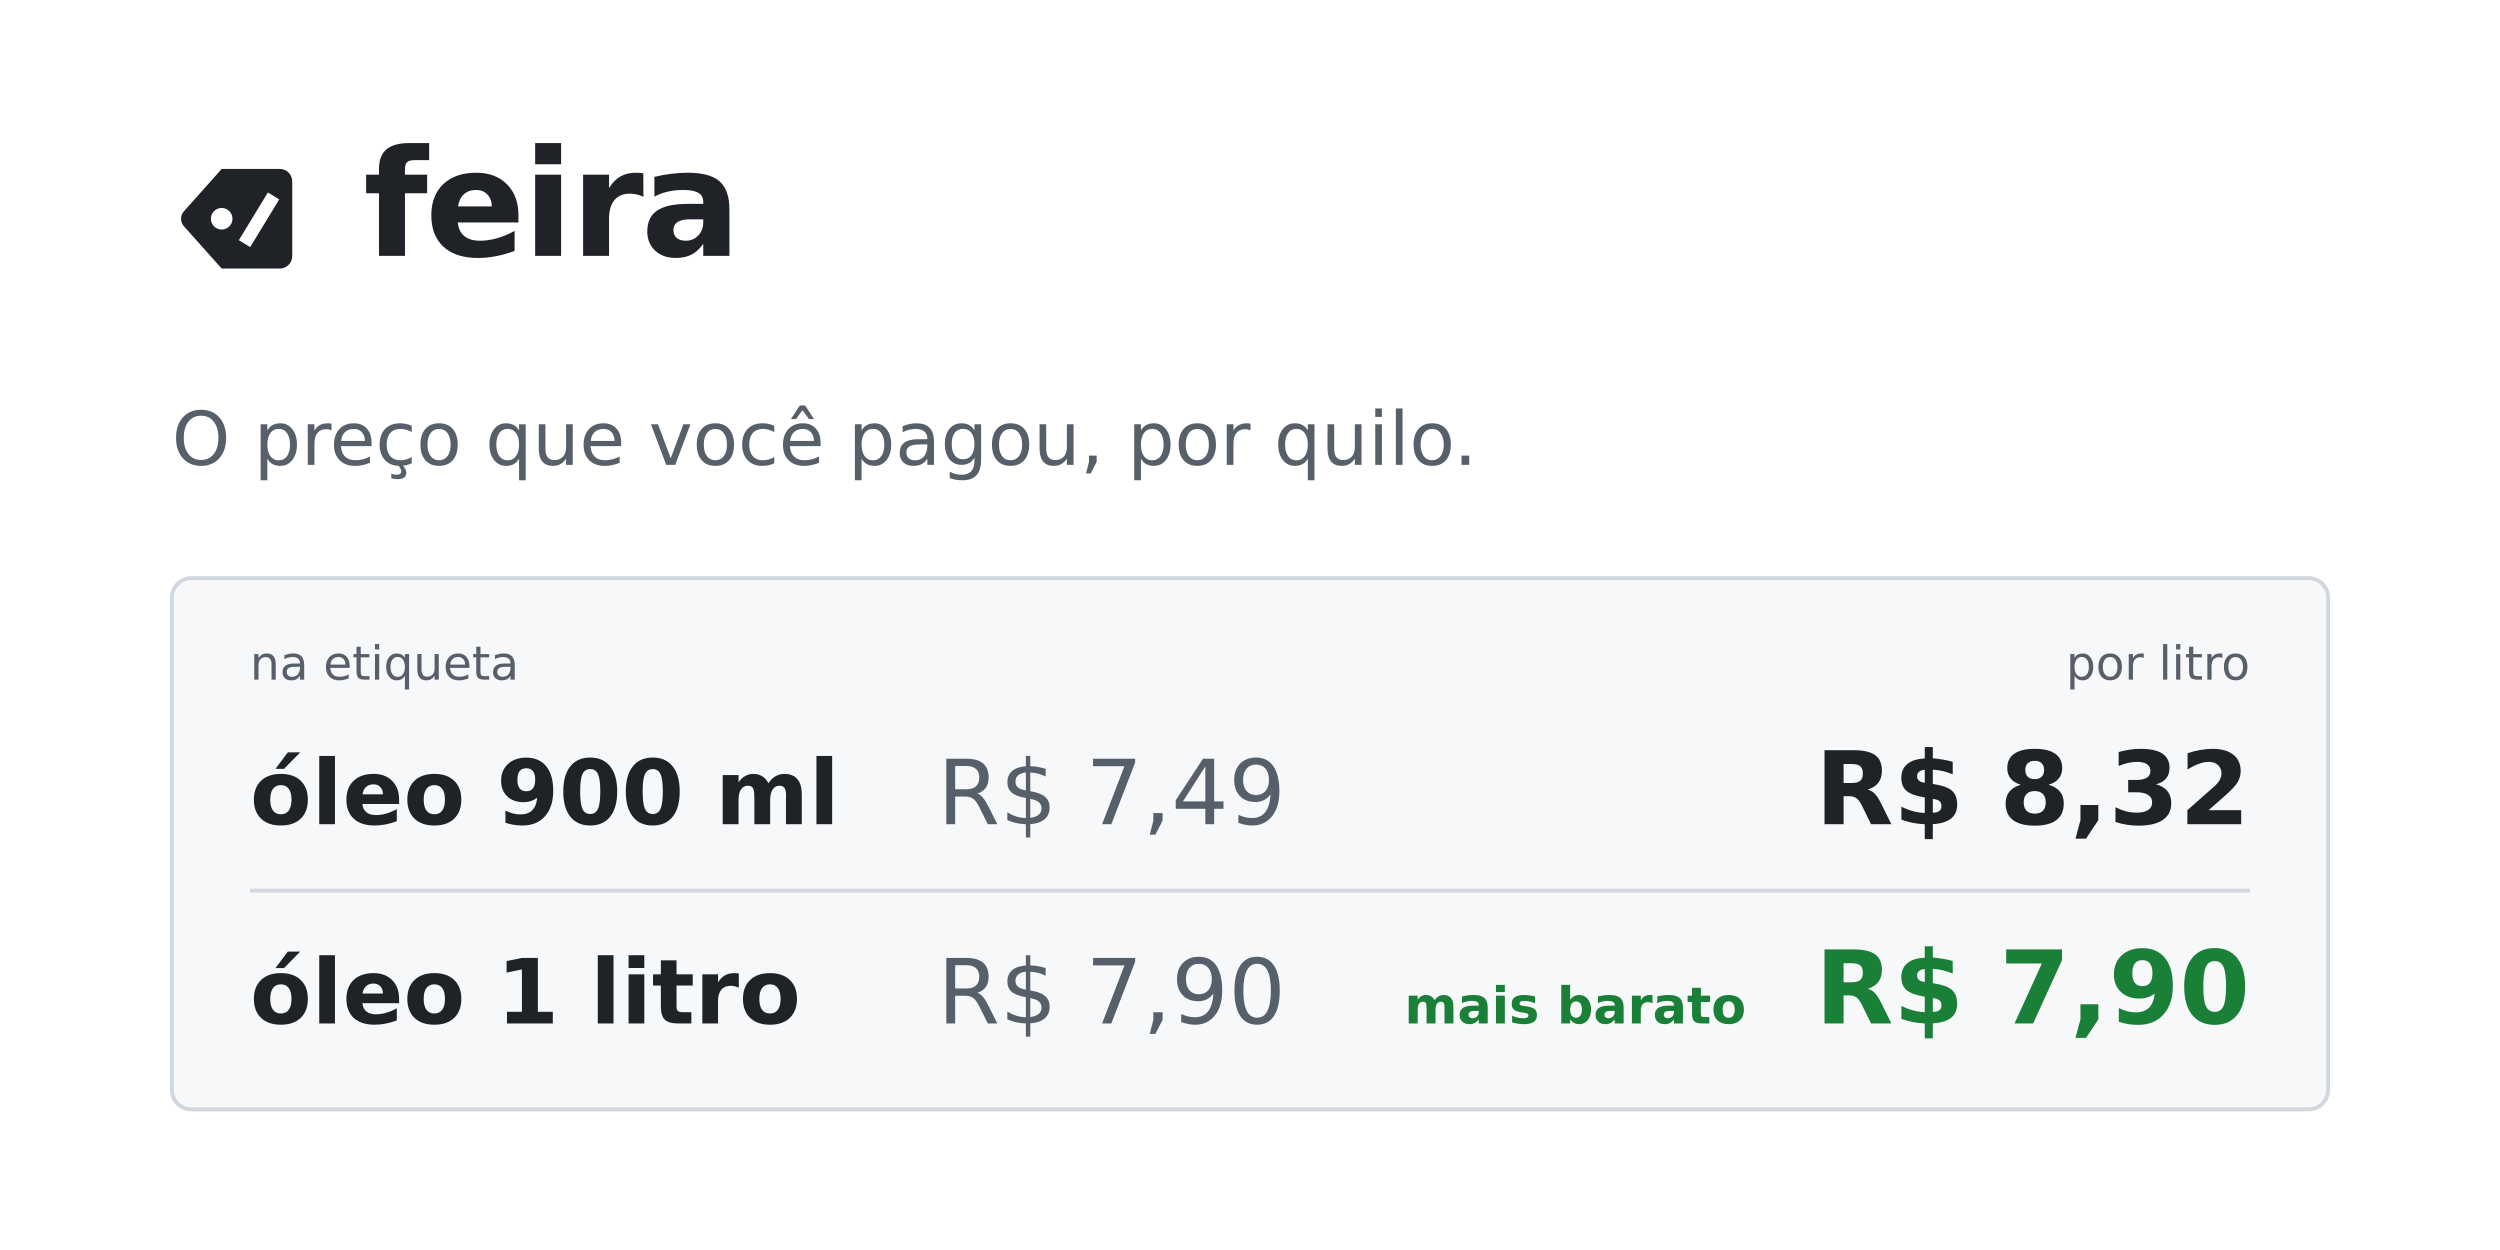
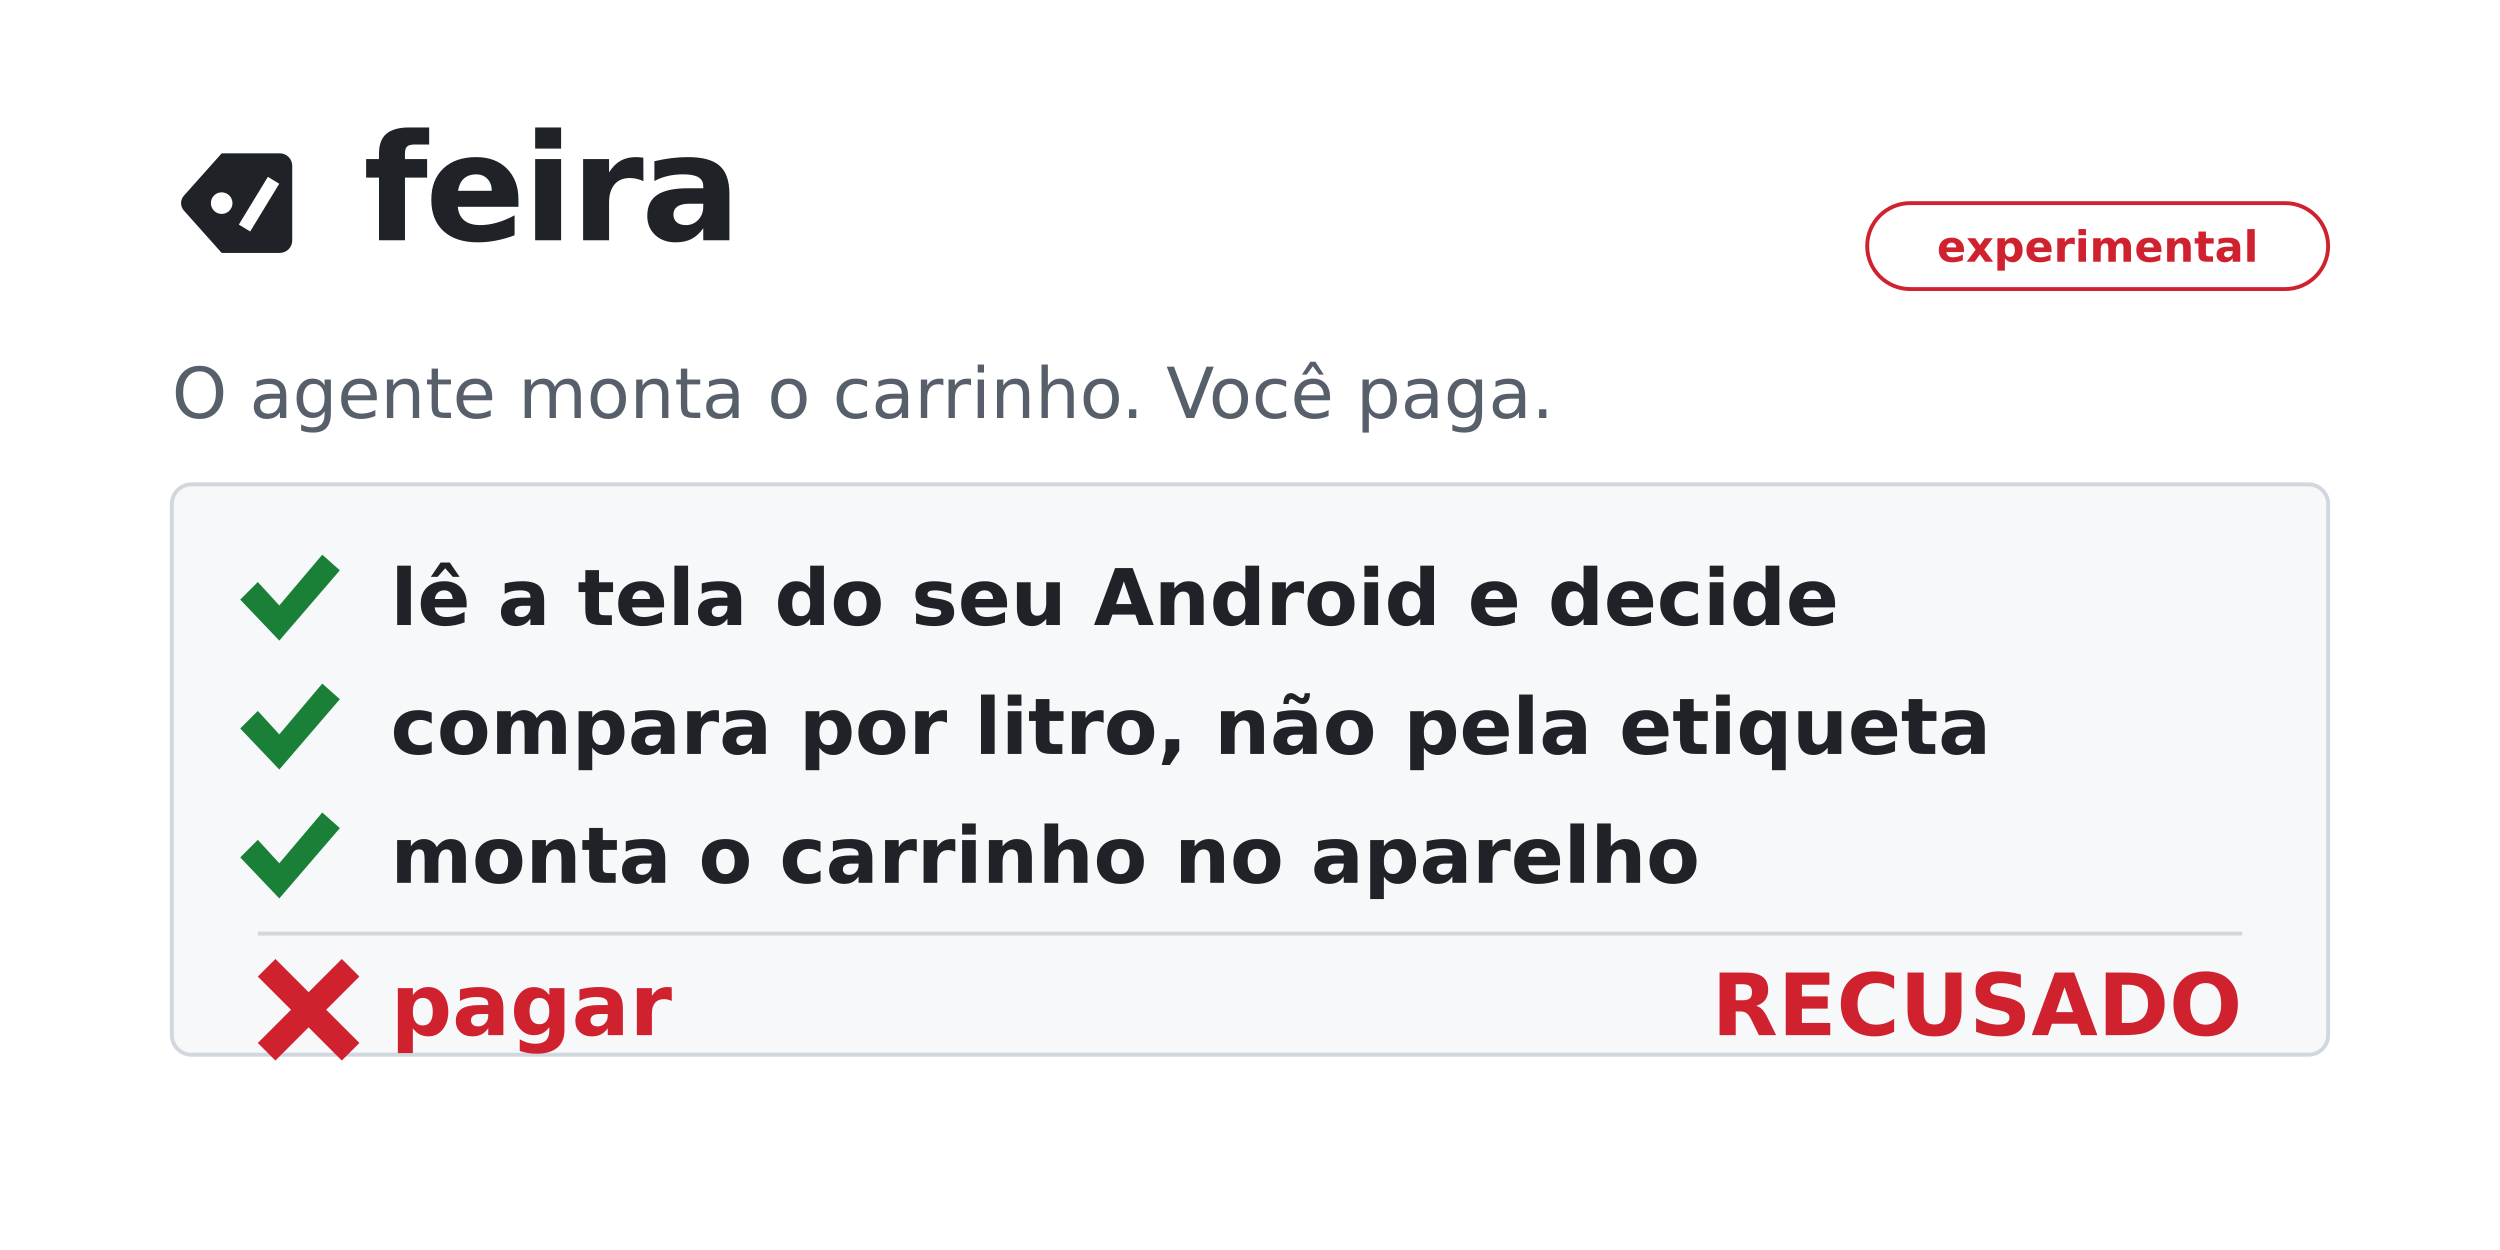
<svg xmlns="http://www.w3.org/2000/svg" viewBox="0 0 1280 640" width="1280" height="640" role="img" aria-labelledby="og-title og-desc">
  <rect width="1280" height="640" fill="#FFFFFF" />
-   <g transform="translate(88, 78)">
+   <g transform="translate(88, 70)">
    <g transform="scale(2.125)" fill="#1F2328">
      <path fill-rule="evenodd" d="         M 12 4 H 26 A 3 3 0 0 1 29 7 V 25 A 3 3 0 0 1 26 28 H 12         L 2.9 17.8 A 2.7 2.7 0 0 1 2.9 14.2 Z         M 14.6 16 A 2.6 2.6 0 1 1 9.4 16 A 2.6 2.6 0 1 1 14.6 16 Z         M 18.866 22.832 L 25.866 11.332 L 23.134 9.668 L 16.134 21.168 Z       " />
    </g>
    <text x="98" y="53" font-family="DejaVu Sans, Inter, system-ui, sans-serif" font-size="76" font-weight="700" fill="#1F2328" letter-spacing="-1.5">feira</text>
  </g>
-   <text x="88" y="238" font-family="DejaVu Sans, Inter, system-ui, sans-serif" font-size="38" font-weight="400" fill="#57606A">O preço que você pagou, por quilo.</text>
-   <g transform="translate(88, 296)">
-     <rect width="1104" height="272" rx="10" fill="#F6F8FA" stroke="#D0D7DE" stroke-width="2" />
-     <text x="40" y="52" font-family="DejaVu Sans, Inter, system-ui, sans-serif" font-size="24" fill="#57606A">na etiqueta</text>
-     <text x="1064" y="52" text-anchor="end" font-family="DejaVu Sans, Inter, system-ui, sans-serif" font-size="24" fill="#57606A">por litro</text>
-     <text x="40" y="126" font-family="DejaVu Sans, Inter, system-ui, sans-serif" font-size="46" font-weight="600" fill="#1F2328">óleo 900 ml</text>
-     <text x="392" y="126" font-family="DejaVu Sans, Inter, system-ui, sans-serif" font-size="46" font-weight="400" fill="#57606A">R$ 7,49</text>
-     <text x="1064" y="126" text-anchor="end" font-family="DejaVu Sans, Inter, system-ui, sans-serif" font-size="52" font-weight="700" fill="#1F2328">R$ 8,32</text>
-     <line x1="40" y1="160" x2="1064" y2="160" stroke="#D0D7DE" stroke-width="2" />
-     <text x="40" y="228" font-family="DejaVu Sans, Inter, system-ui, sans-serif" font-size="46" font-weight="600" fill="#1F2328">óleo 1 litro</text>
-     <text x="392" y="228" font-family="DejaVu Sans, Inter, system-ui, sans-serif" font-size="46" font-weight="400" fill="#57606A">R$ 7,90</text>
-     <text x="1064" y="228" text-anchor="end" font-family="DejaVu Sans, Inter, system-ui, sans-serif" font-size="52" font-weight="700" fill="#1A7F37">R$ 7,90</text>
-     <text x="806" y="228" text-anchor="end" font-family="DejaVu Sans, Inter, system-ui, sans-serif" font-size="26" font-weight="600" fill="#1A7F37">mais barato</text>
+   <text x="88" y="214" font-family="DejaVu Sans, Inter, system-ui, sans-serif" font-size="36" font-weight="400" fill="#57606A">O agente monta o carrinho. Você paga.</text>
+   <g transform="translate(956, 104)">
+     <rect width="236" height="44" rx="22" fill="#FFFFFF" stroke="#CF222E" stroke-width="2" />
+     <text x="118" y="30" text-anchor="middle" font-family="DejaVu Sans, Inter, system-ui, sans-serif" font-size="22" font-weight="700" fill="#CF222E">experimental</text>
+   </g>
+   <g transform="translate(88, 248)">
+     <rect width="1104" height="292" rx="10" fill="#F6F8FA" stroke="#D0D7DE" stroke-width="2" />
+     <g fill="#1A7F37">
+       <path d="M 44 50 l 11 12 l 22 -26 l 9 8 l -31 36 l -20 -21 Z" />
+       <path d="M 44 116 l 11 12 l 22 -26 l 9 8 l -31 36 l -20 -21 Z" />
+       <path d="M 44 182 l 11 12 l 22 -26 l 9 8 l -31 36 l -20 -21 Z" />
+     </g>
+     <g font-family="DejaVu Sans, Inter, system-ui, sans-serif" font-size="40" font-weight="600" fill="#1F2328">
+       <text x="112" y="72">lê a tela do seu Android e decide</text>
+       <text x="112" y="138">compara por litro, não pela etiqueta</text>
+       <text x="112" y="204">monta o carrinho no aparelho</text>
+     </g>
+     <line x1="44" y1="230" x2="1060" y2="230" stroke="#D0D7DE" stroke-width="2" />
+     <g fill="#CF222E">
+       <path d="M 44 252 l 9 -9 l 17 17 l 17 -17 l 9 9 l -17 17 l 17 17 l -9 9                l -17 -17 l -17 17 l -9 -9 l 17 -17 Z" />
+     </g>
+     <text x="112" y="282" font-family="DejaVu Sans, Inter, system-ui, sans-serif" font-size="44" font-weight="700" fill="#CF222E">pagar</text>
+     <text x="1060" y="282" text-anchor="end" font-family="DejaVu Sans, Inter, system-ui, sans-serif" font-size="44" font-weight="700" fill="#CF222E">RECUSADO</text>
+   </g>
+   <g transform="translate(88, 248)">
  </g>
</svg>
